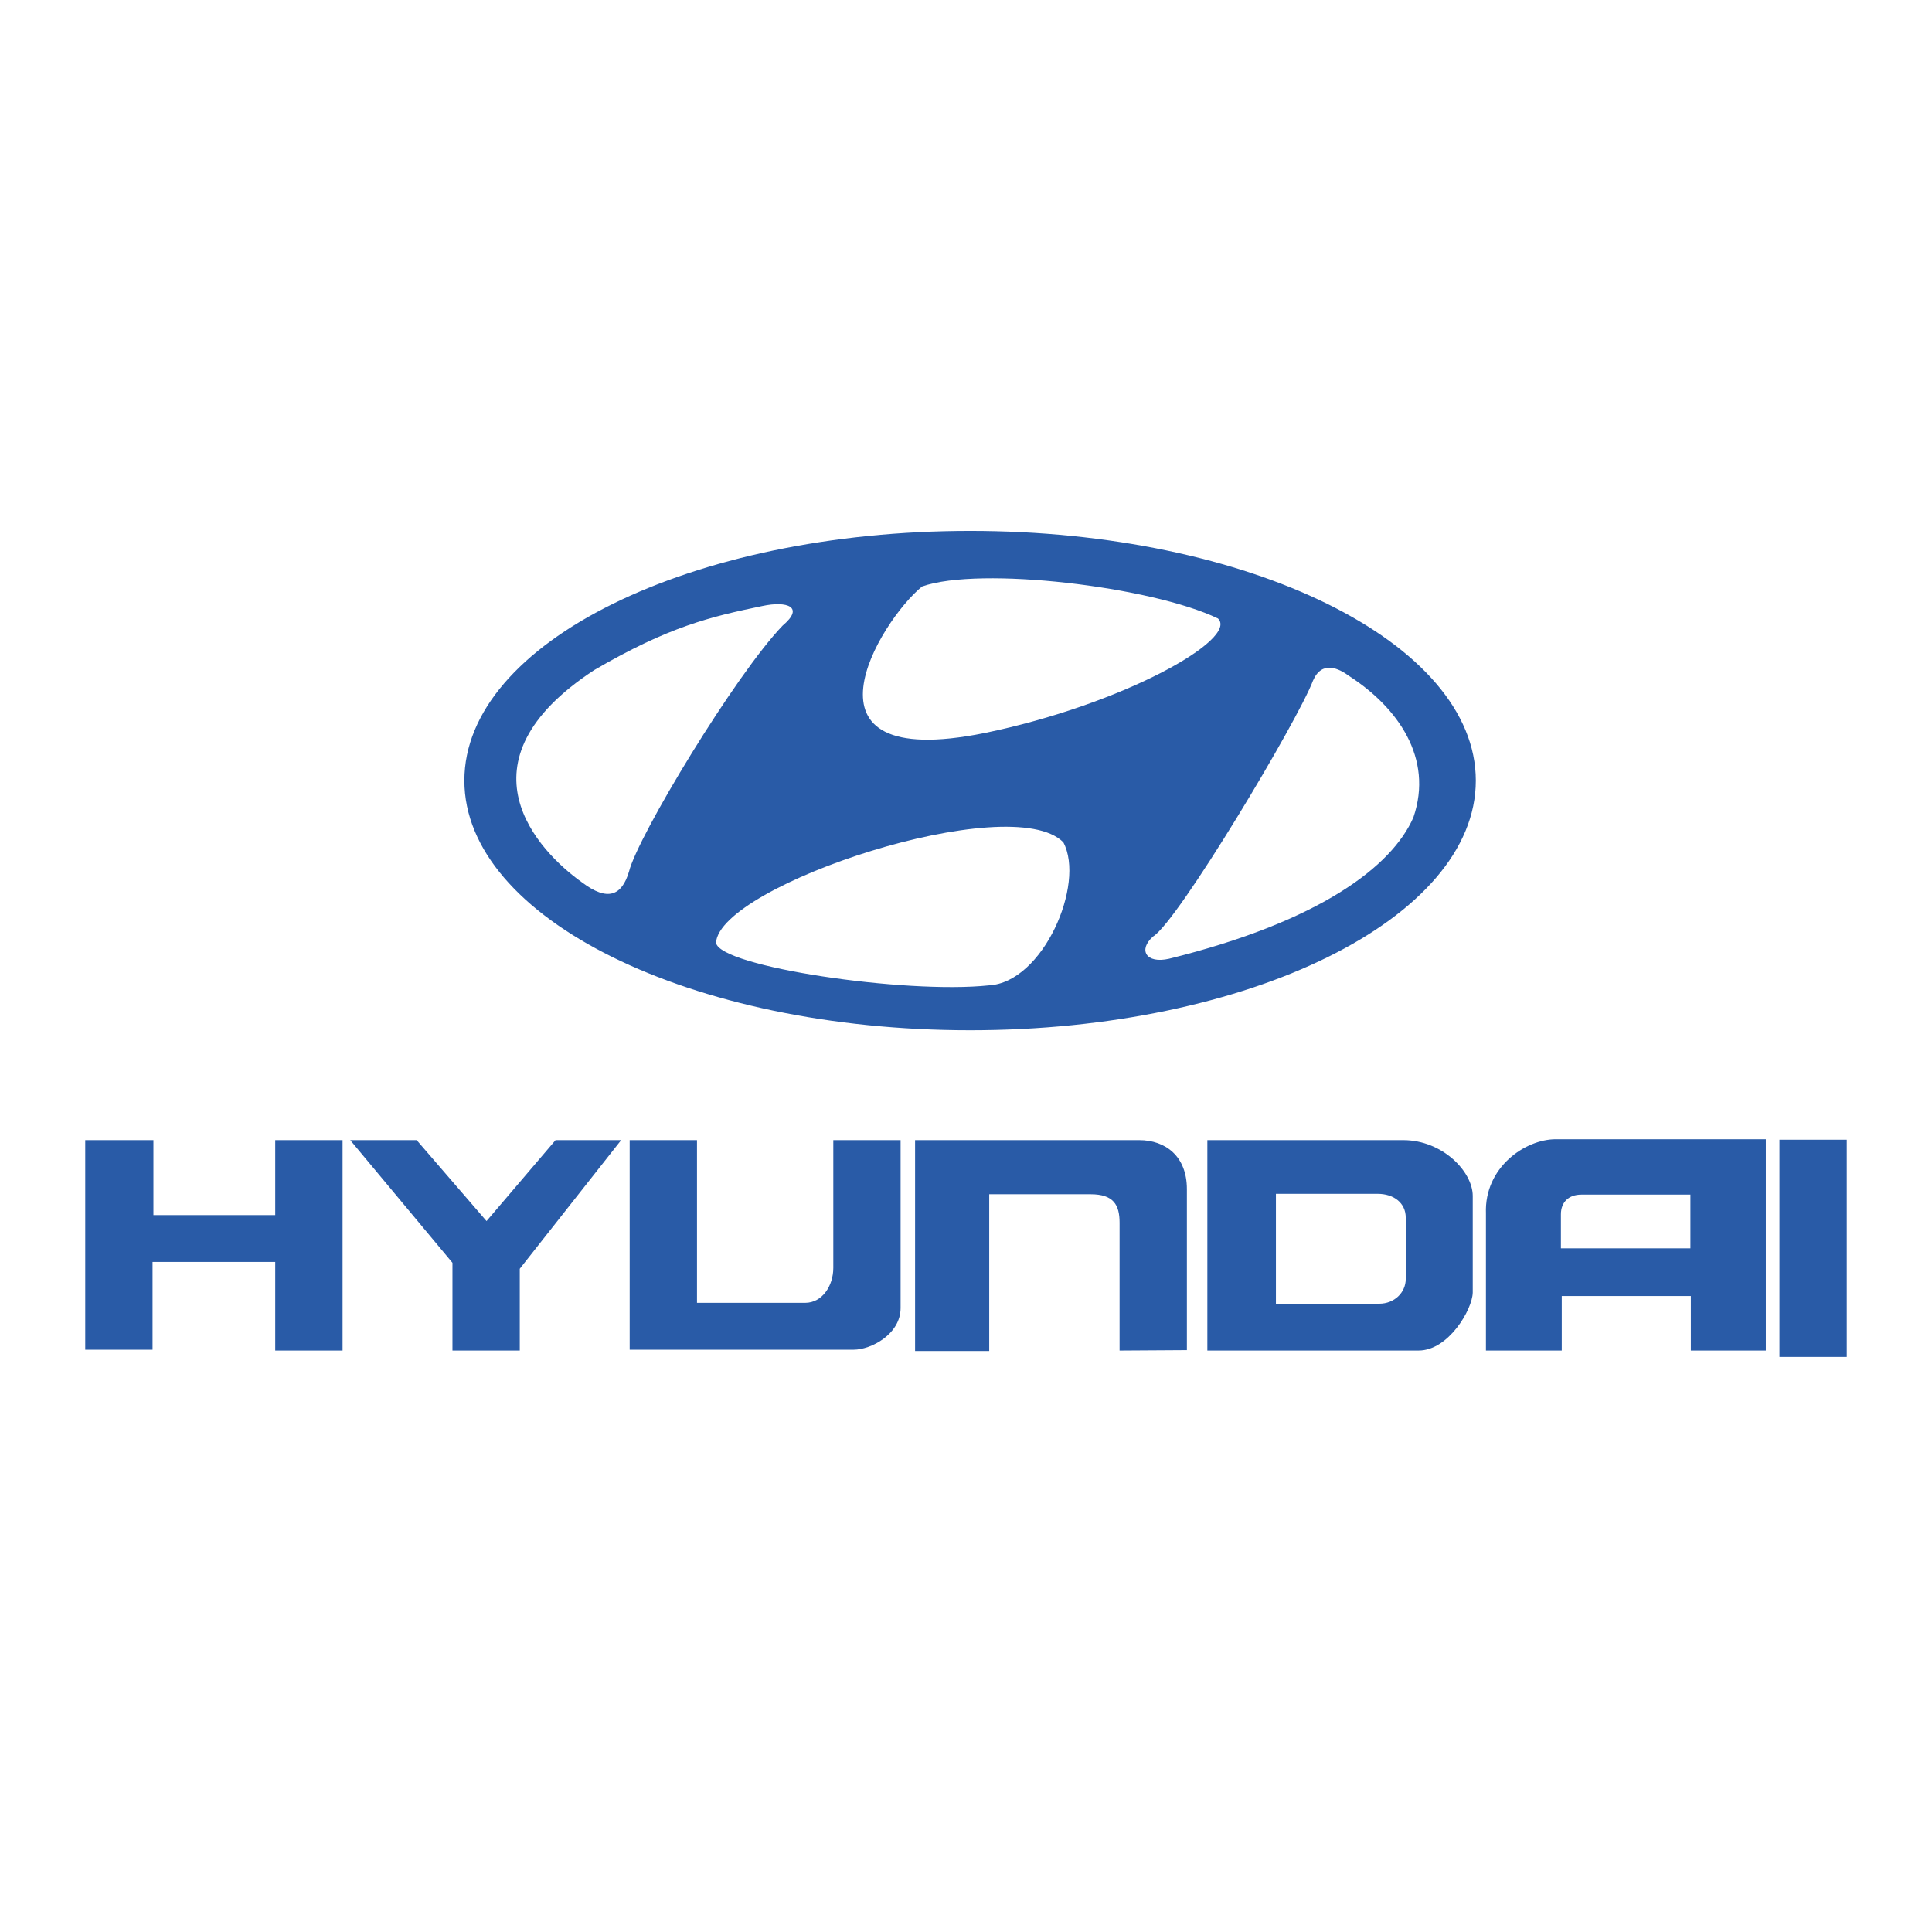
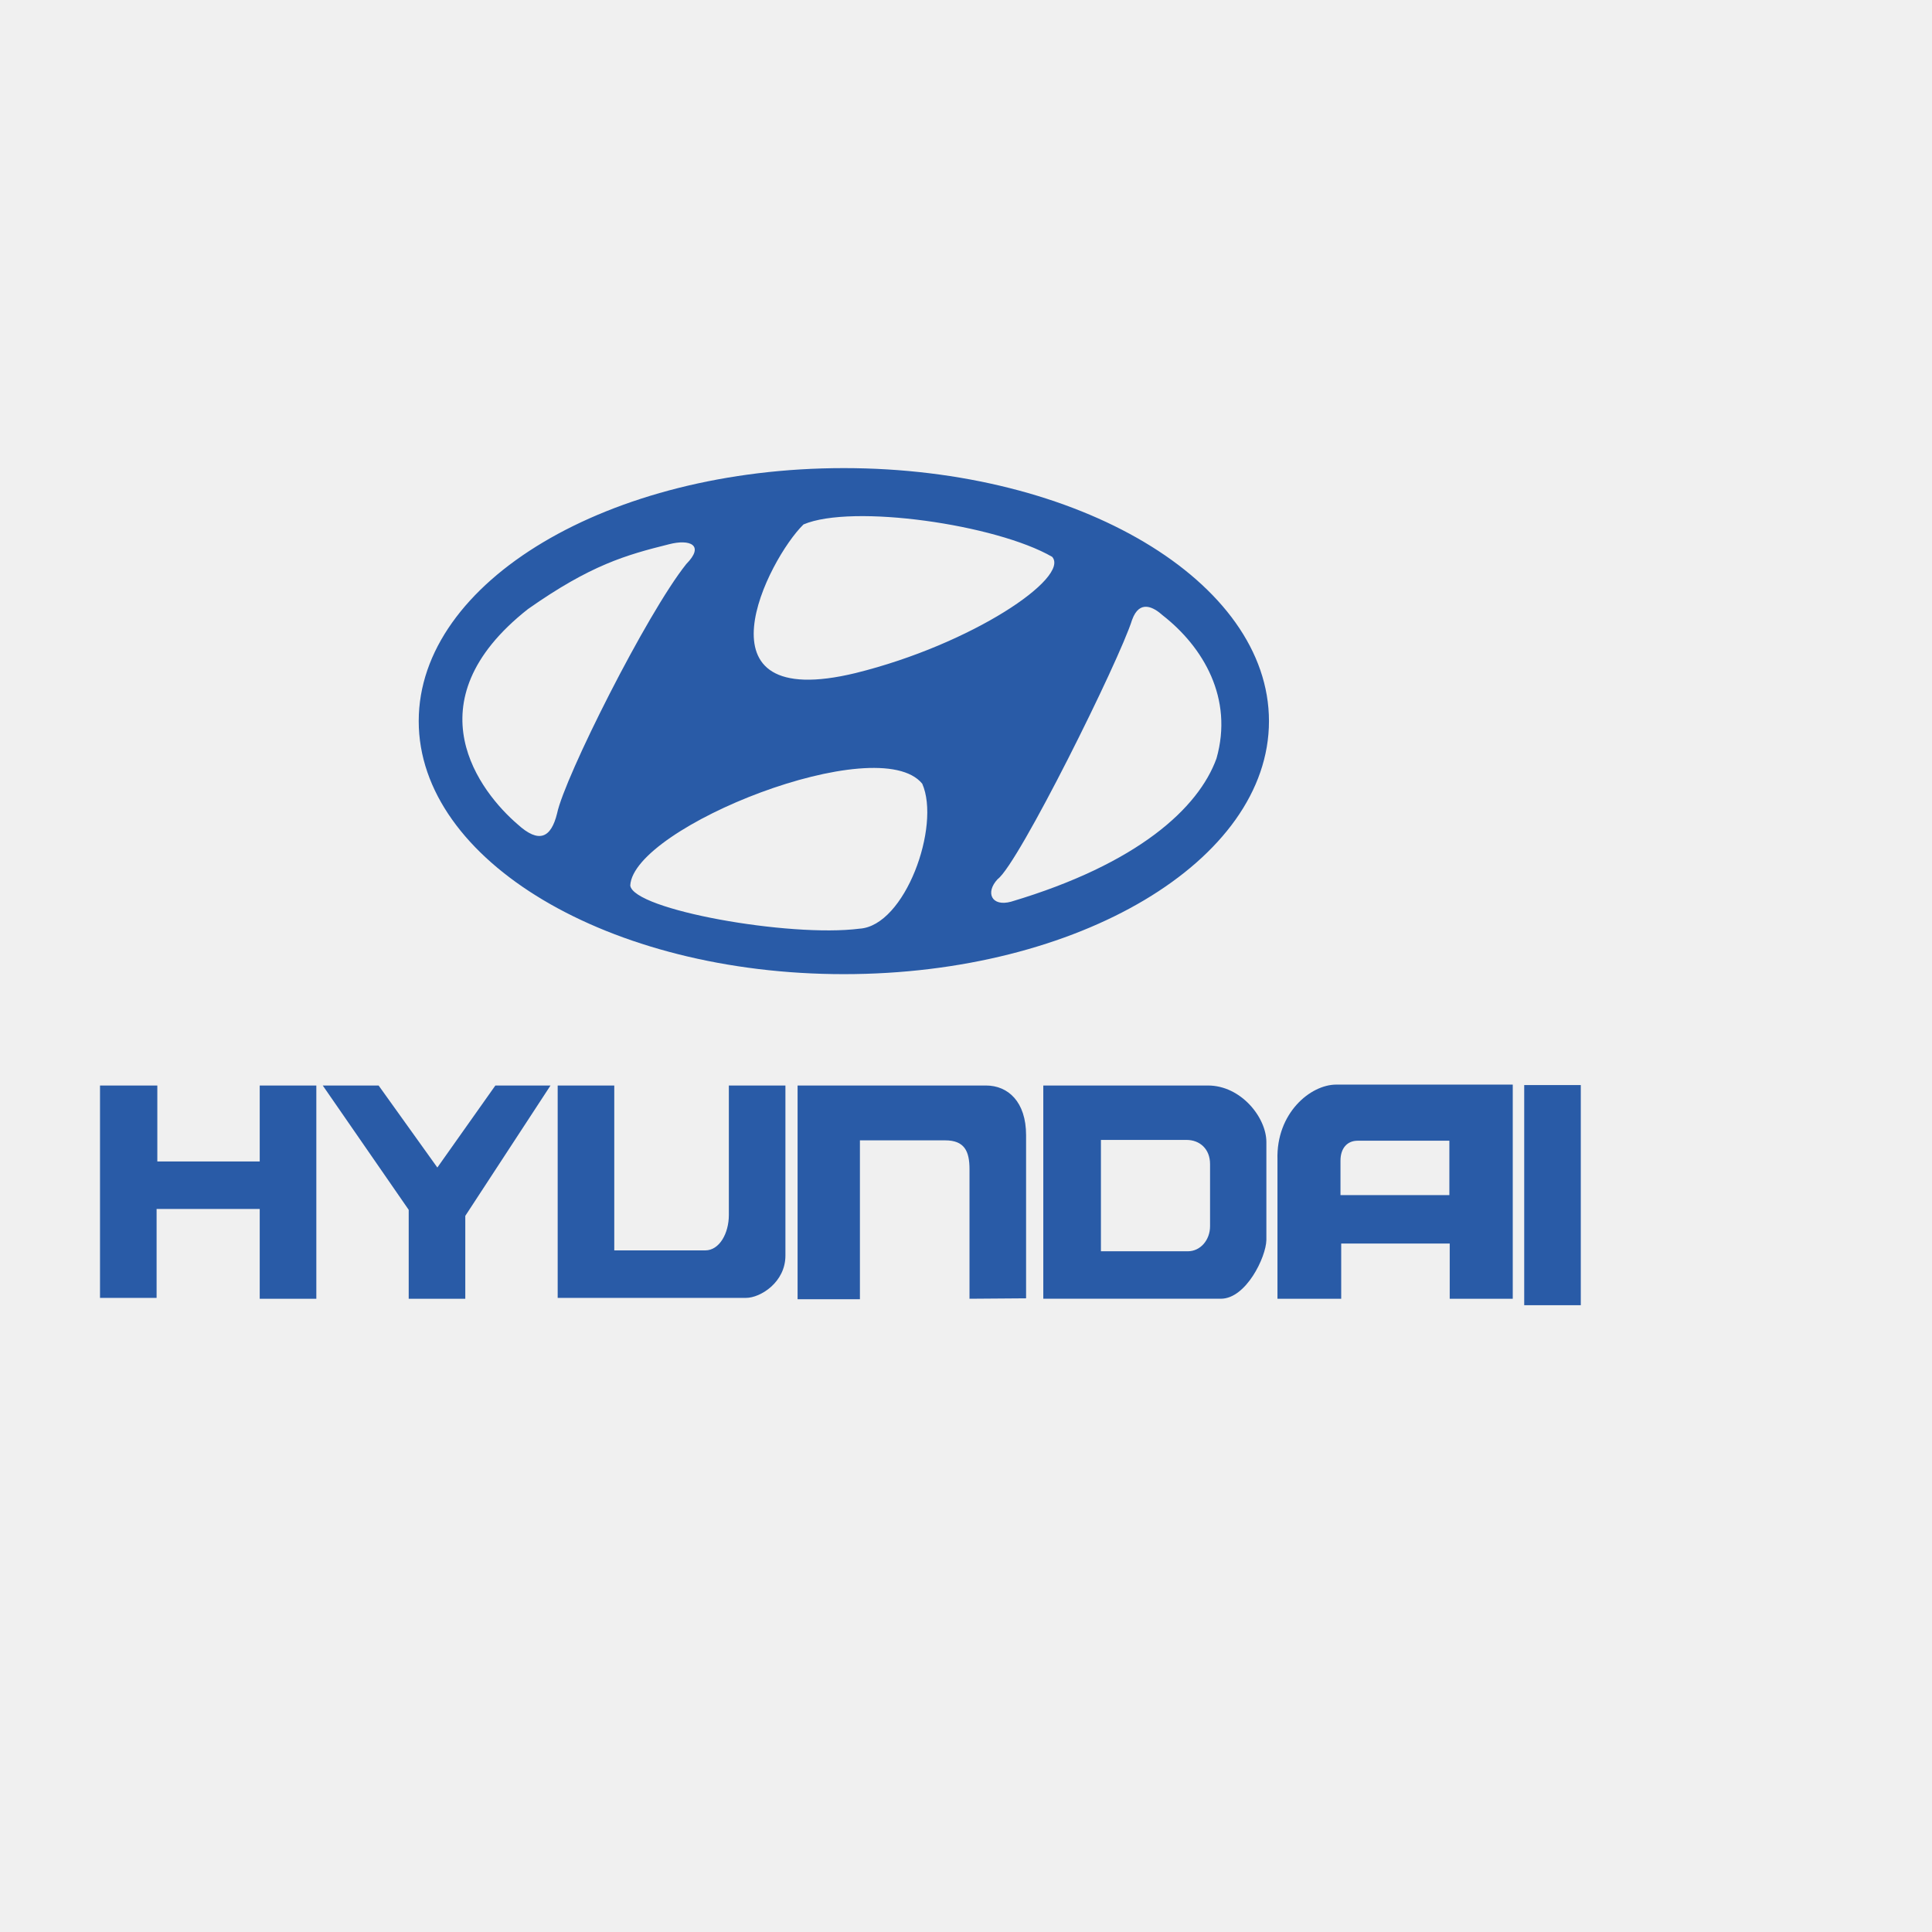
<svg xmlns="http://www.w3.org/2000/svg" width="2500" height="2500" viewBox="0 0 192.756 192.756">
-   <g fill-rule="evenodd" clip-rule="evenodd">
-     <path fill="#fff" d="M0 0h192.756v192.756H0V0z" />
-     <path fill="#295ba7" d="M8.504 113.751h6.803v7.48H27.46v-7.48h6.718v20.993H27.46v-8.839H15.22v8.755H8.504v-20.909zM34.942 113.751h6.629l6.971 8.075 6.886-8.075h6.545l-10.116 12.834v8.159h-6.715v-8.754l-10.2-12.239zM62.823 113.751h6.716v16.234h10.795c1.7 0 2.805-1.697 2.805-3.484v-12.75h6.714v16.745c0 2.634-2.974 4.164-4.675 4.164H62.823v-20.909zM91.298 113.751h22.358c2.635 0 4.76 1.613 4.76 4.889v16.062l-6.715.042v-12.749c0-1.782-.596-2.845-2.891-2.845H98.695v15.641h-7.397v-21.04zM120.457 113.751h19.549c3.912 0 6.93 3.144 6.93 5.566v9.648c-.043 1.699-2.424 5.778-5.398 5.778h-21.08v-20.992h-.001zm6.842 16.32h10.318c1.486 0 2.635-1.105 2.635-2.467v-6.119c0-1.488-1.223-2.377-2.793-2.377h-10.16v10.963zM155.225 113.662h20.953v21.082h-7.482v-5.437h-12.879v5.437h-7.564v-13.686c-.171-4.588 3.911-7.396 6.972-7.396zm.507 7.486v3.396h12.922v-5.357h-10.883c-1.273.001-2.039.768-2.039 1.961zM177.537 113.709h6.715v21.673h-6.715v-21.673zM96.787 52.968c-27.866 0-50.457 11.154-50.457 24.909 0 13.756 22.591 24.911 50.457 24.911 27.864 0 50.456-11.154 50.456-24.911-.001-13.754-22.593-24.909-50.456-24.909zM92 58.512c5.759-2.036 22.869 0 29.515 3.192 2.127 2.04-9.484 8.594-23.309 11.435C78.44 77.125 87.834 61.88 92 58.512zM58.055 88.027c-4.345-3.098-12.853-11.964 1.241-21.181 7.445-4.342 11.61-5.32 16.75-6.382 2.483-.534 4.255.088 2.039 1.95-4.697 4.875-14.447 21.003-15.332 24.551-.711 2.395-2.128 3.012-4.698 1.062zm40.591 10.284c-8.33.884-26.853-1.862-27.209-4.252.356-5.765 29.426-15.337 34.654-10.019 2.218 4.165-2.036 14.004-7.445 14.271zm42.368-16.756c-2.129 4.876-9.307 10.374-24.373 14.097-2.307.528-3.104-.888-1.598-2.218 2.484-1.506 14.449-21.536 15.955-25.527.887-2.04 2.57-1.239 3.635-.443 4.787 3.101 8.42 8.154 6.381 14.091z" />
+   <defs />
+   <g fill-rule="evenodd" clip-rule="evenodd" transform="matrix(1, 0, 0, 1, -31.32746, 4.054142)">
+     <path d="M 41.305 104.247 L 47.024 104.247 L 47.024 111.828 L 57.24 111.828 L 57.24 104.247 L 62.888 104.247 L 62.888 125.522 L 57.24 125.522 L 57.24 116.564 L 46.951 116.564 L 46.951 125.436 L 41.305 125.436 L 41.305 104.247 Z M 63.529 104.247 L 69.102 104.247 L 74.962 112.43 L 80.751 104.247 L 86.252 104.247 L 77.749 117.254 L 77.749 125.522 L 72.104 125.522 L 72.104 116.651 L 63.529 104.247 Z M 86.967 104.247 L 92.613 104.247 L 92.613 120.698 L 101.687 120.698 C 103.116 120.698 104.045 118.979 104.045 117.168 L 104.045 104.247 L 109.689 104.247 L 109.689 121.217 C 109.689 123.886 107.188 125.436 105.759 125.436 L 86.967 125.436 L 86.967 104.247 Z M 110.903 104.247 L 129.698 104.247 C 131.913 104.247 133.7 105.882 133.7 109.202 L 133.7 125.48 L 128.055 125.522 L 128.055 112.602 C 128.055 110.796 127.554 109.719 125.625 109.719 L 117.122 109.719 L 117.122 125.569 L 110.903 125.569 L 110.903 104.247 Z M 135.415 104.247 L 151.848 104.247 C 155.137 104.247 157.674 107.433 157.674 109.888 L 157.674 119.665 C 157.638 121.388 155.637 125.52 153.136 125.52 L 135.417 125.52 L 135.417 104.247 L 135.415 104.247 Z M 141.167 120.786 L 149.841 120.786 C 151.089 120.786 152.055 119.667 152.055 118.285 L 152.055 112.085 C 152.055 110.576 151.027 109.676 149.708 109.676 L 141.167 109.676 L 141.167 120.786 Z M 164.642 104.157 L 182.255 104.157 L 182.255 125.522 L 175.966 125.522 L 175.966 120.012 L 165.14 120.012 L 165.14 125.522 L 158.781 125.522 L 158.781 111.652 C 158.637 107.003 162.069 104.157 164.642 104.157 Z M 165.068 111.744 L 165.068 115.184 L 175.931 115.184 L 175.931 109.756 L 166.782 109.756 C 165.712 109.757 165.068 110.534 165.068 111.744 Z M 183.398 104.205 L 189.043 104.205 L 189.043 126.169 L 183.398 126.169 L 183.398 104.205 Z M 115.518 42.649 C 92.093 42.649 73.103 53.952 73.103 67.892 C 73.103 81.833 92.093 93.137 115.518 93.137 C 138.94 93.137 157.933 81.833 157.933 67.892 C 157.932 53.954 138.94 42.649 115.518 42.649 Z M 111.494 48.268 C 116.335 46.204 130.718 48.268 136.305 51.503 C 138.093 53.569 128.332 60.211 116.711 63.091 C 100.095 67.129 107.992 51.68 111.494 48.268 Z M 82.959 78.178 C 79.307 75.039 72.154 66.054 84.002 56.713 C 90.26 52.313 93.762 51.321 98.082 50.245 C 100.17 49.704 101.659 50.334 99.796 52.222 C 95.848 57.162 87.652 73.506 86.908 77.102 C 86.31 79.529 85.12 80.154 82.959 78.178 Z M 117.081 88.6 C 110.078 89.496 94.507 86.713 94.208 84.291 C 94.507 78.449 118.944 68.748 123.339 74.137 C 125.204 78.358 121.627 88.329 117.081 88.6 Z M 152.696 71.619 C 150.906 76.561 144.872 82.132 132.207 85.906 C 130.268 86.44 129.598 85.005 130.864 83.658 C 132.952 82.131 143.01 61.833 144.276 57.789 C 145.022 55.721 146.437 56.532 147.332 57.34 C 151.356 60.482 154.41 65.603 152.696 71.619 Z" fill="#295ba7" style="" />
  </g>
</svg>
